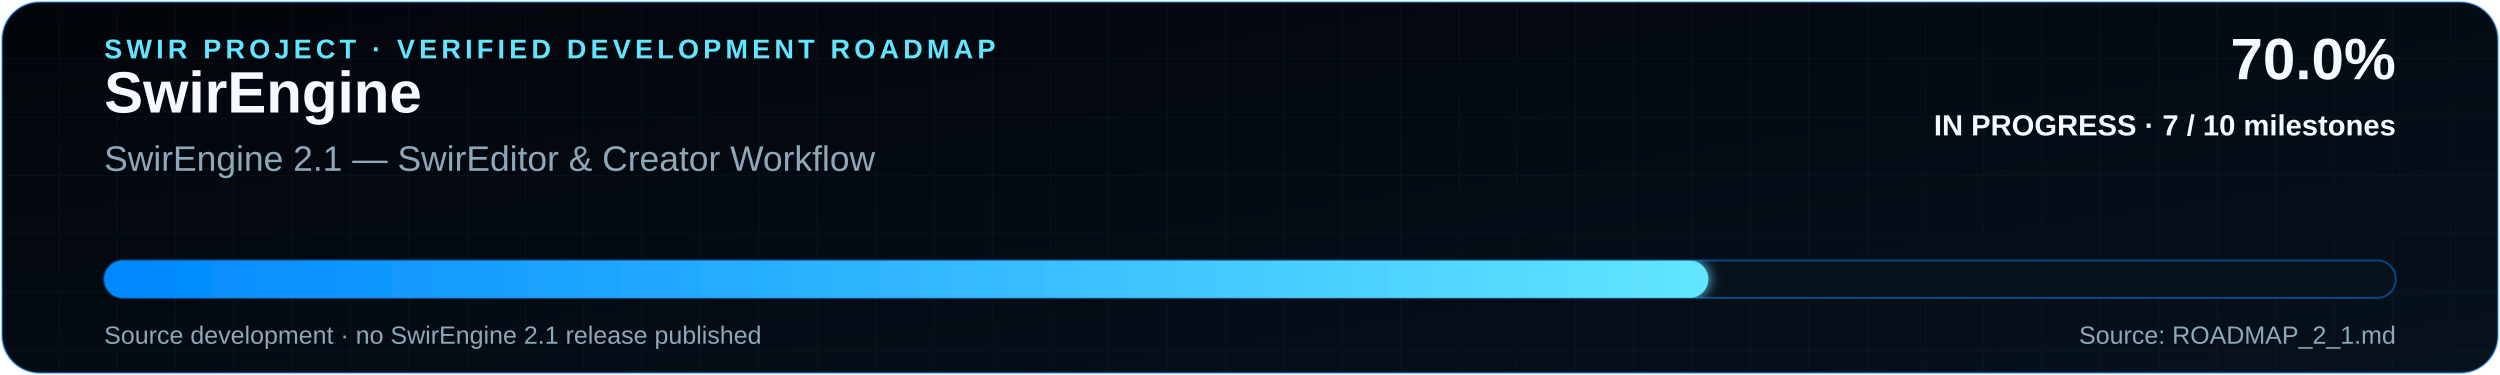
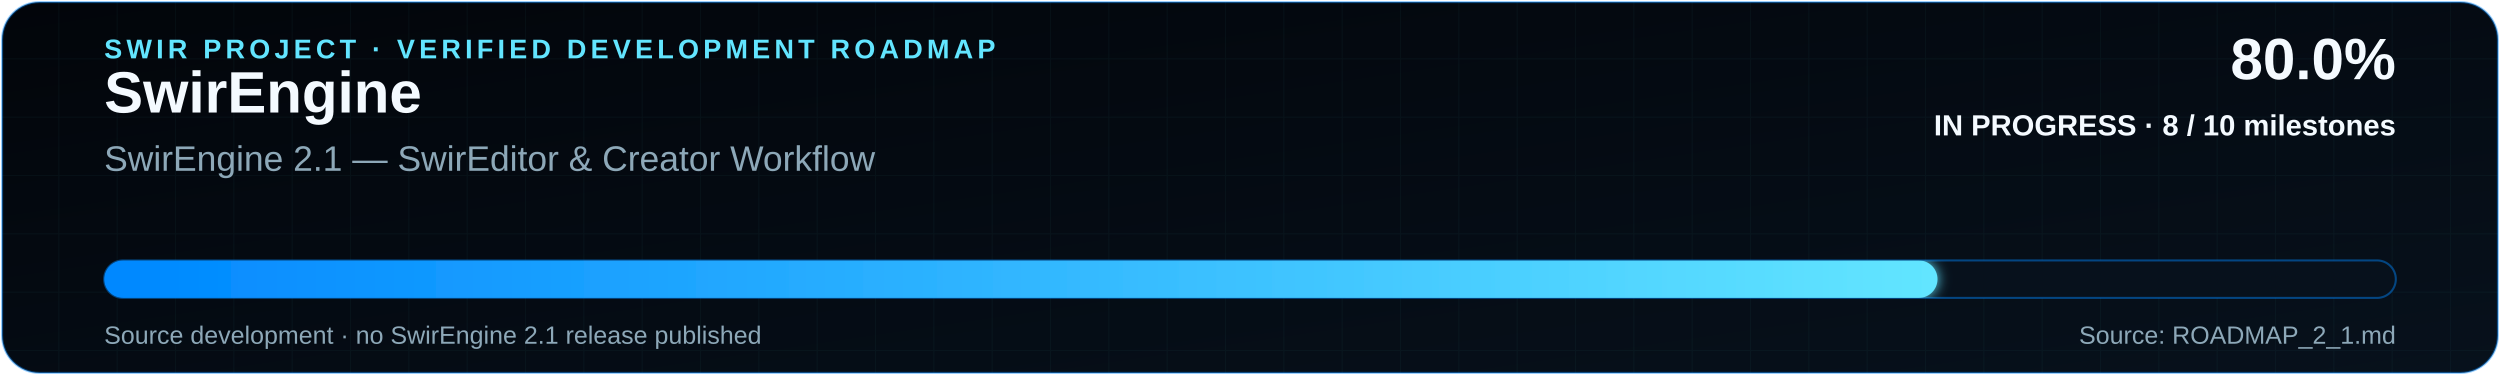
<svg xmlns="http://www.w3.org/2000/svg" width="1200" height="180" viewBox="0 0 1200 180" role="img" aria-labelledby="title desc">
  <defs>
    <linearGradient id="panel" x1="0" y1="0" x2="1" y2="1">
      <stop offset="0" stop-color="#02050A" />
      <stop offset="1" stop-color="#07111C" />
    </linearGradient>
    <linearGradient id="progressGradient" x1="0" y1="0" x2="1" y2="0">
      <stop offset="0" stop-color="#0088FF" />
      <stop offset="1" stop-color="#62E5FF" />
    </linearGradient>
    <filter id="softGlow" x="-10%" y="-80%" width="120%" height="260%">
      <feGaussianBlur stdDeviation="3" result="blur" />
      <feMerge>
        <feMergeNode in="blur" />
        <feMergeNode in="SourceGraphic" />
      </feMerge>
    </filter>
    <pattern id="grid" width="28" height="28" patternUnits="userSpaceOnUse">
      <path d="M 28 0 L 0 0 0 28" fill="none" stroke="#62E5FF" stroke-opacity="0.035" stroke-width="1" />
    </pattern>
    <clipPath id="trackClip">
      <rect x="50" y="125" width="1100" height="18" rx="9" />
    </clipPath>
    <style>
      text { font-family: "Segoe UI", Arial, sans-serif; }
      .label { fill:#62E5FF;font-size:13px;font-weight:700;letter-spacing:2px; }
      .project { fill:#F4FAFF;font-size:28px;font-weight:700; }
      .scope { fill:#8DA8B8;font-size:17px; }
      .meta { fill:#F4FAFF;font-size:14px;font-weight:600; }
      .release { fill:#8DA8B8;font-size:12px; }
    </style>
  </defs>
  <rect x="1" y="1" width="1198" height="178" rx="18" fill="url(#panel)" stroke="#0088FF" stroke-opacity="0.42" />
  <rect x="1" y="1" width="1198" height="178" rx="18" fill="url(#grid)" />
  <text x="50" y="28" class="label">SWIR PROJECT · VERIFIED DEVELOPMENT ROADMAP</text>
  <text x="50" y="54" class="project">SwirEngine</text>
  <text x="50" y="82" class="scope">SwirEngine 2.1 — SwirEditor &amp; Creator Workflow</text>
-   <text x="1150" y="38" text-anchor="end" class="project">70.0%</text>
-   <text x="1150" y="65" text-anchor="end" class="meta">IN PROGRESS · 7 / 10 milestones</text>
+   <text x="1150" y="38" text-anchor="end" class="project">80.0%</text>
+   <text x="1150" y="65" text-anchor="end" class="meta">IN PROGRESS · 8 / 10 milestones</text>
  <rect x="50" y="125" width="1100" height="18" rx="9" fill="#07111C" stroke="#0088FF" stroke-opacity="0.45" />
-   <rect x="50" y="125" width="770" height="18" rx="9" fill="url(#progressGradient)" filter="url(#softGlow)" clip-path="url(#trackClip)" />
+   <rect x="50" y="125" width="880" height="18" rx="9" fill="url(#progressGradient)" filter="url(#softGlow)" clip-path="url(#trackClip)" />
  <text x="50" y="165" class="release">Source development · no SwirEngine 2.1 release published</text>
  <text x="1150" y="165" text-anchor="end" class="release">Source: ROADMAP_2_1.md</text>
</svg>
